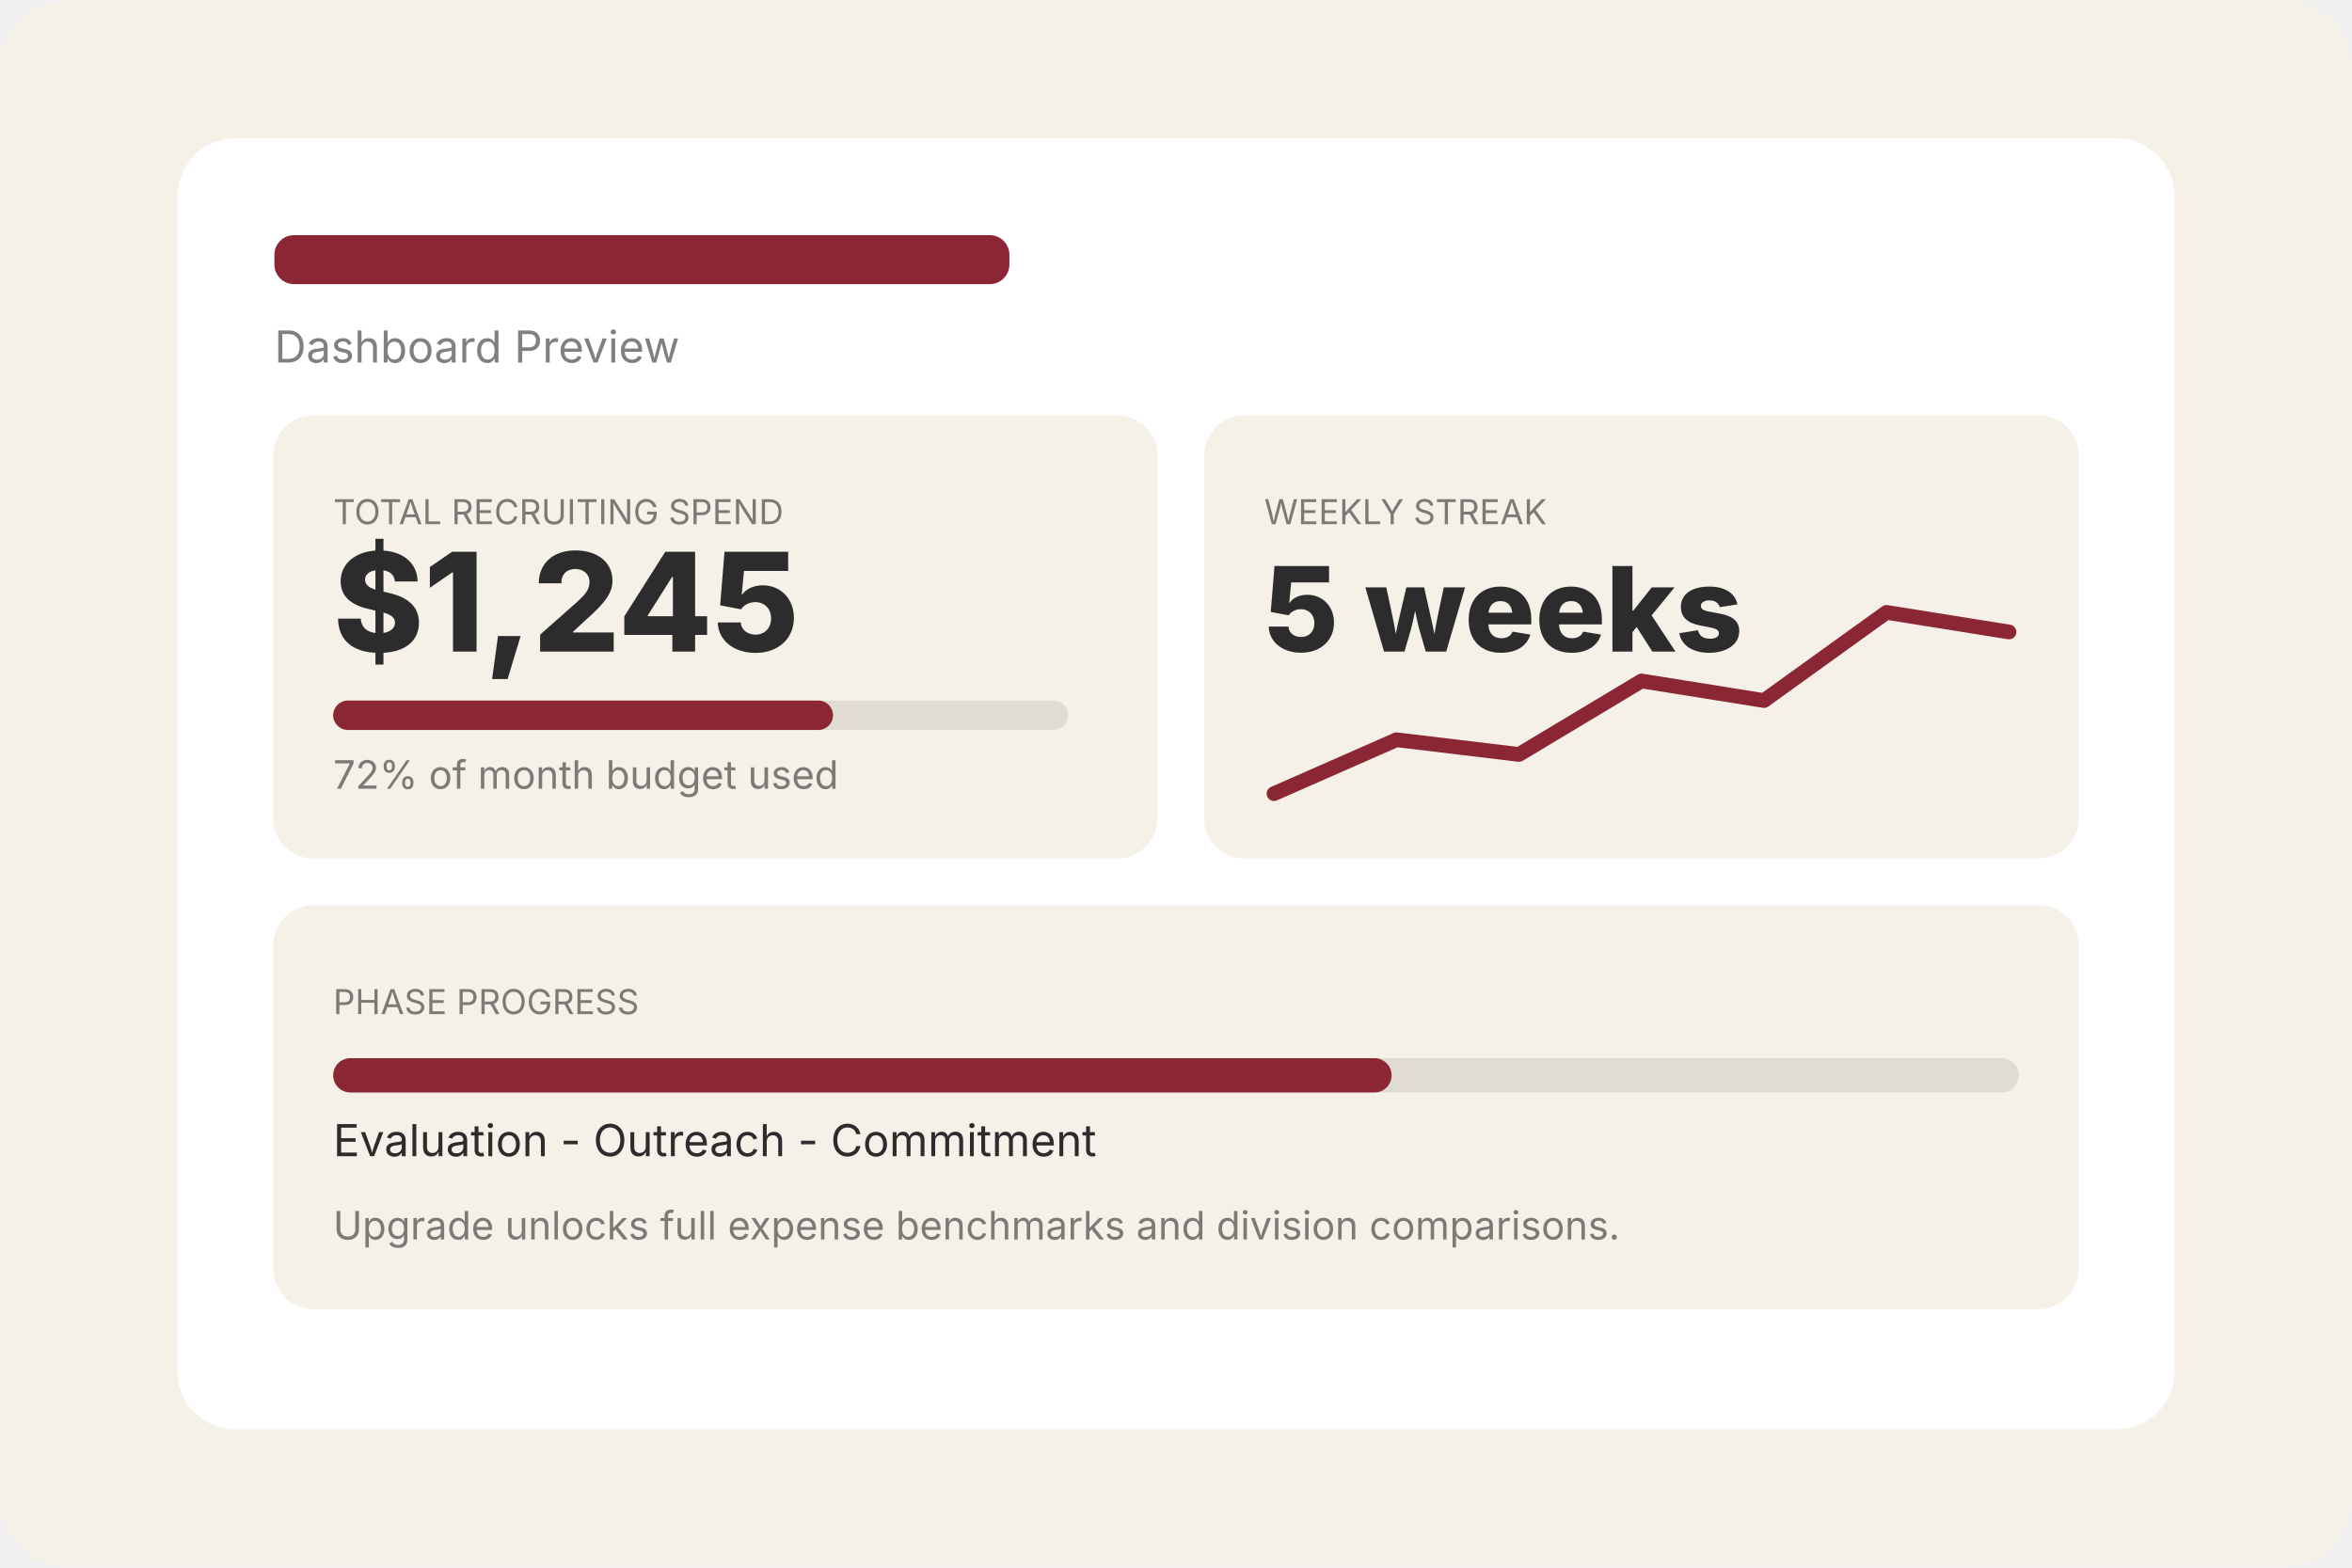
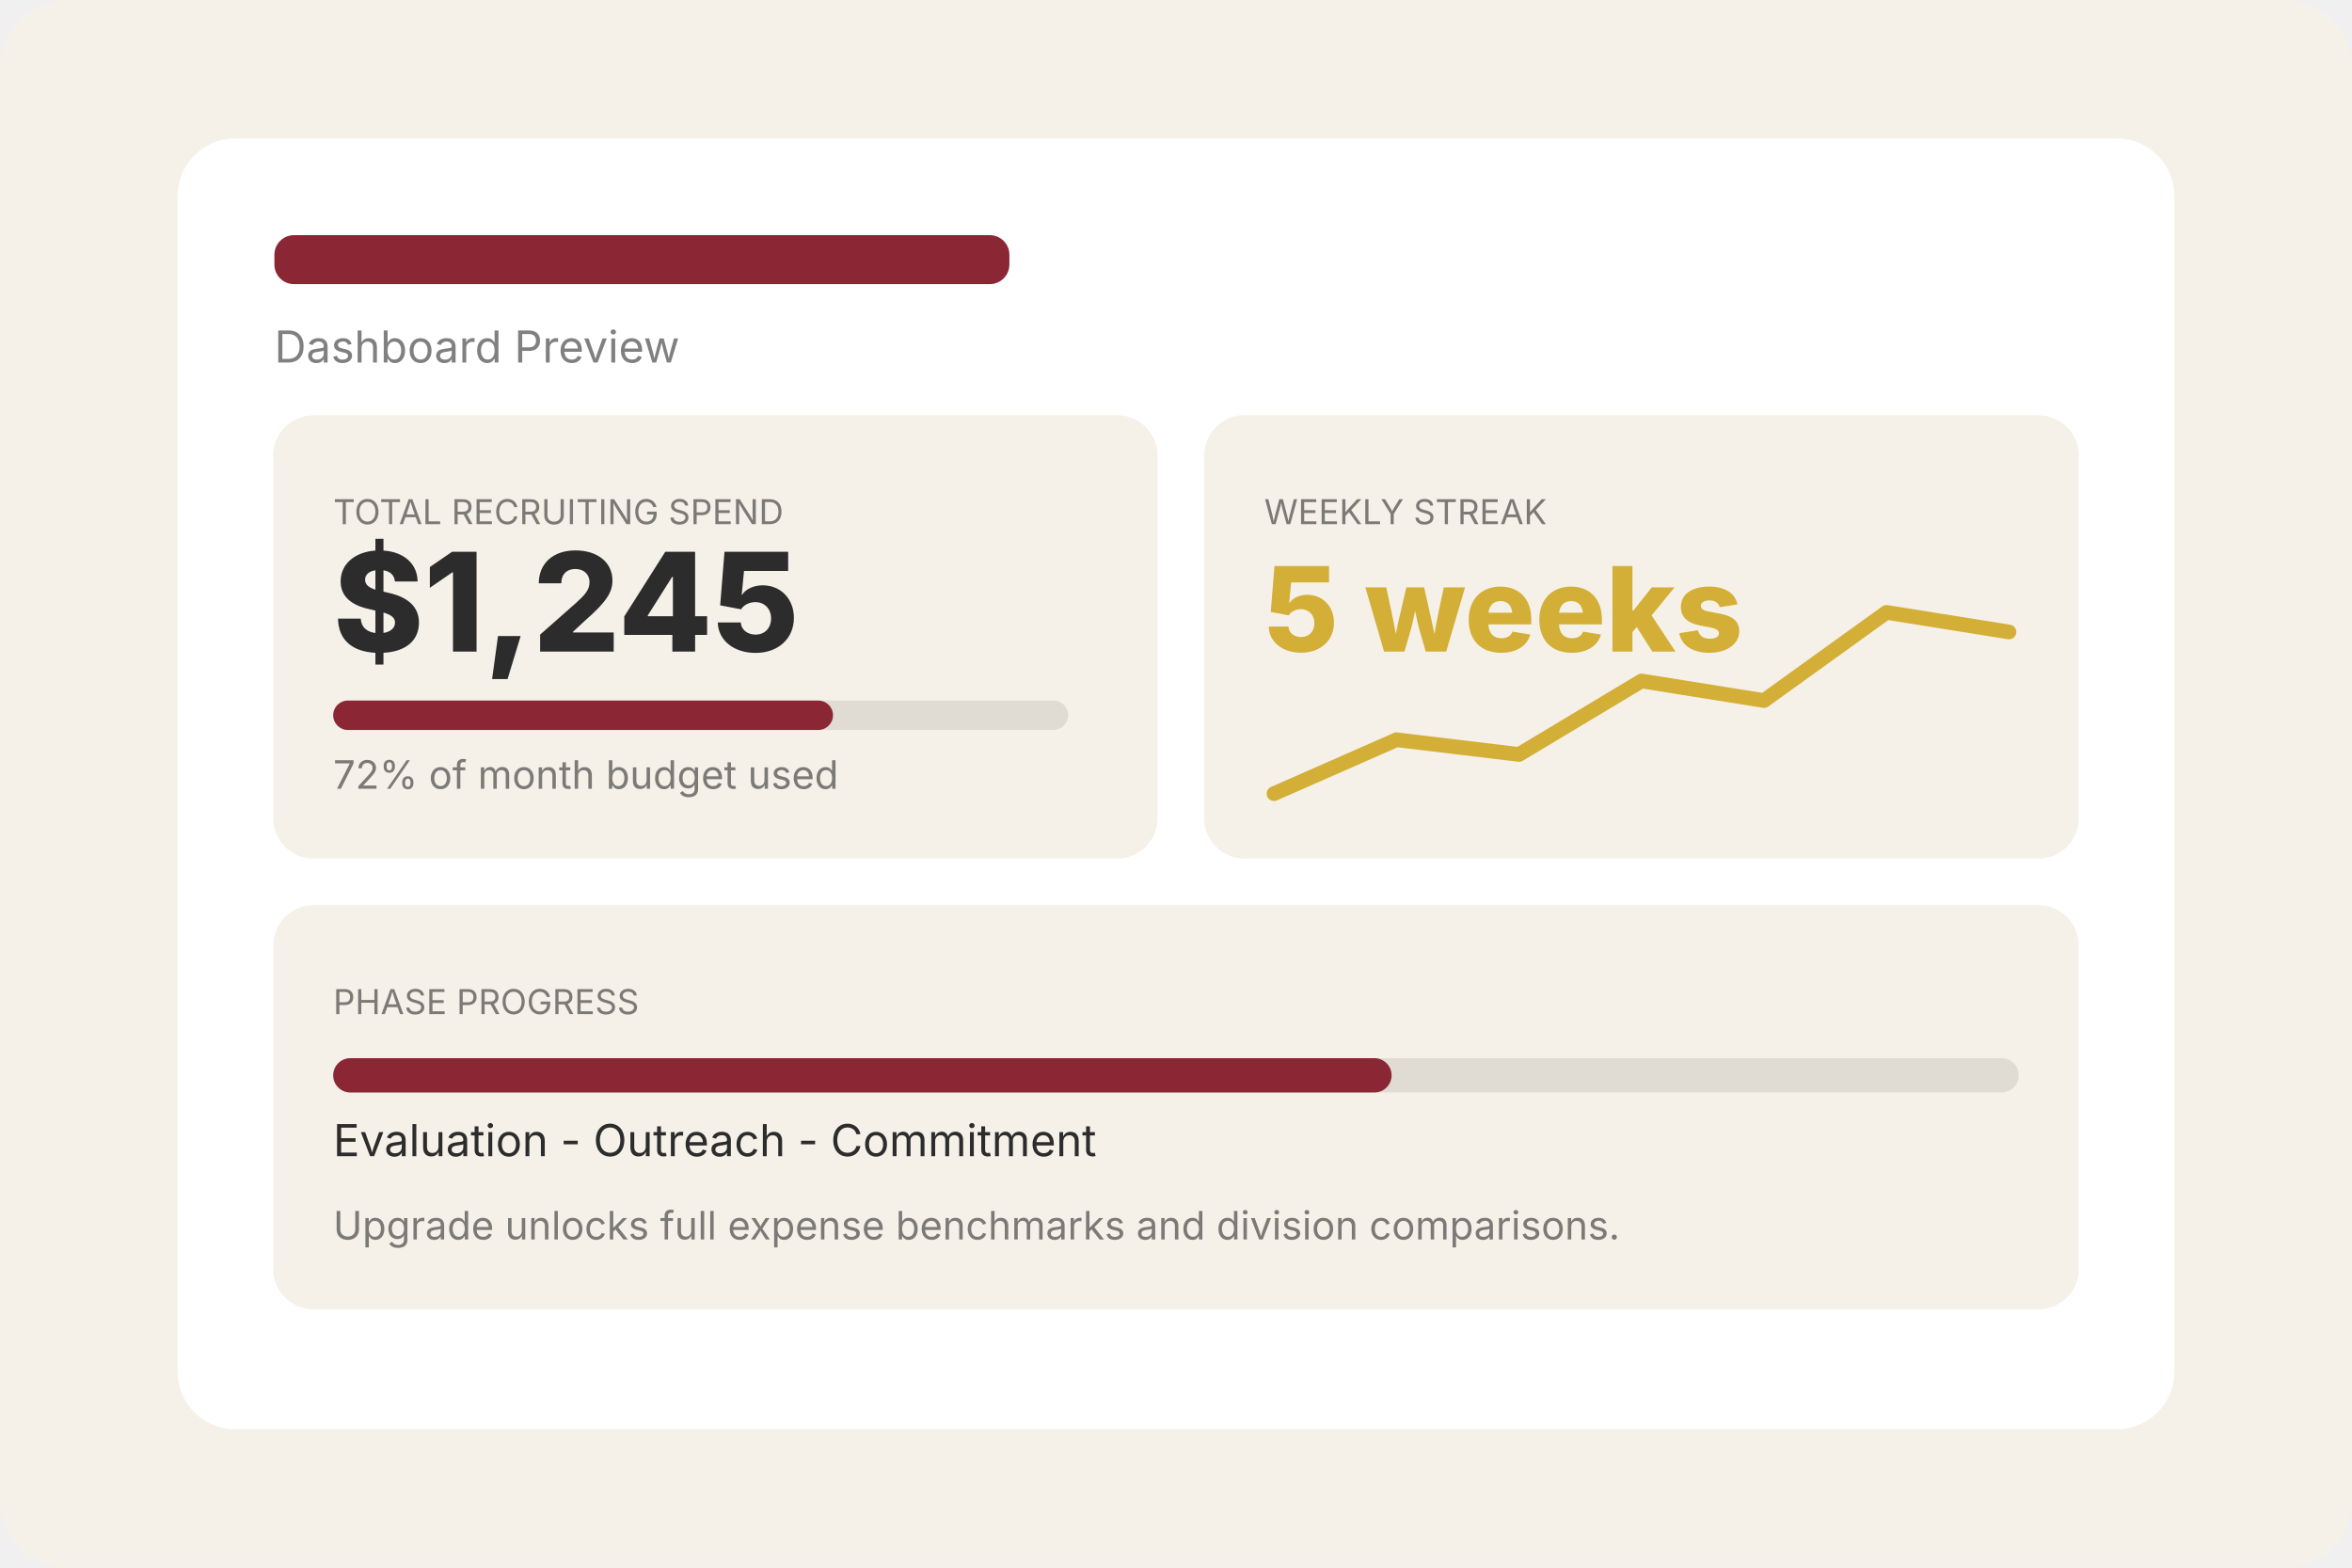
<svg xmlns="http://www.w3.org/2000/svg" width="960" height="640" viewBox="0 0 960 640" fill="none">
  <rect width="960" height="640" rx="28" fill="#F5F1E8" />
  <rect x="72" y="56" width="816" height="528" rx="24" fill="white" stroke="#F5F1E8" />
  <rect x="112" y="96" width="300" height="20" rx="8" fill="#8B2635" />
  <text x="112" y="148" fill="rgba(44,44,44,0.6)" font-size="18" font-family="Inter, Arial, sans-serif">Dashboard Preview</text>
  <rect x="112" y="170" width="360" height="180" rx="16" fill="#F5F1E8" stroke="#F5F1E8" />
  <text x="136" y="214" fill="rgba(44,44,44,0.6)" font-size="14" font-family="Inter, Arial, sans-serif">TOTAL RECRUITING SPEND</text>
  <text x="136" y="266" fill="#2C2C2C" font-size="56" font-weight="800" font-family="Inter, Arial, sans-serif">$1,245</text>
  <rect x="136" y="286" width="300" height="12" rx="6" fill="#2C2C2C1A" />
  <rect x="136" y="286" width="204" height="12" rx="6" fill="#8B2635" />
  <text x="136" y="322" fill="rgba(44,44,44,0.6)" font-size="16" font-family="Inter, Arial, sans-serif">72% of month budget used</text>
  <rect x="492" y="170" width="356" height="180" rx="16" fill="#F5F1E8" stroke="#F5F1E8" />
  <text x="516" y="214" fill="rgba(44,44,44,0.6)" font-size="14" font-family="Inter, Arial, sans-serif">WEEKLY STREAK</text>
-   <text x="516" y="266" fill="#2C2C2C" font-size="48" font-weight="800" font-family="Inter, Arial, sans-serif">5 weeks</text>
-   <polyline points="520,324 570,302 620,308 670,278 720,286 770,250 820,258" fill="none" stroke="#8B2635" stroke-width="6" stroke-linecap="round" stroke-linejoin="round" />
+   <text x="516" y="266" fill="#D4AF37" font-size="48" font-weight="800" font-family="Inter, Arial, sans-serif">5 weeks</text>
+   <polyline points="520,324 570,302 620,308 670,278 720,286 770,250 820,258" fill="none" stroke="#D4AF37" stroke-width="6" stroke-linecap="round" stroke-linejoin="round" />
  <rect x="112" y="370" width="736" height="164" rx="16" fill="#F5F1E8" stroke="#F5F1E8" />
  <text x="136" y="414" fill="rgba(44,44,44,0.6)" font-size="14" font-family="Inter, Arial, sans-serif">PHASE PROGRESS</text>
  <rect x="136" y="432" width="688" height="14" rx="7" fill="#2C2C2C1A" />
  <rect x="136" y="432" width="432" height="14" rx="7" fill="#8B2635" />
  <text x="136" y="472" fill="#2C2C2C" font-size="18" font-family="Inter, Arial, sans-serif">Evaluation - Outreach - Commitment</text>
  <text x="136" y="506" fill="rgba(44,44,44,0.6)" font-size="16" font-family="Inter, Arial, sans-serif">Upgrade unlocks full expense benchmarks and division comparisons.</text>
</svg>
